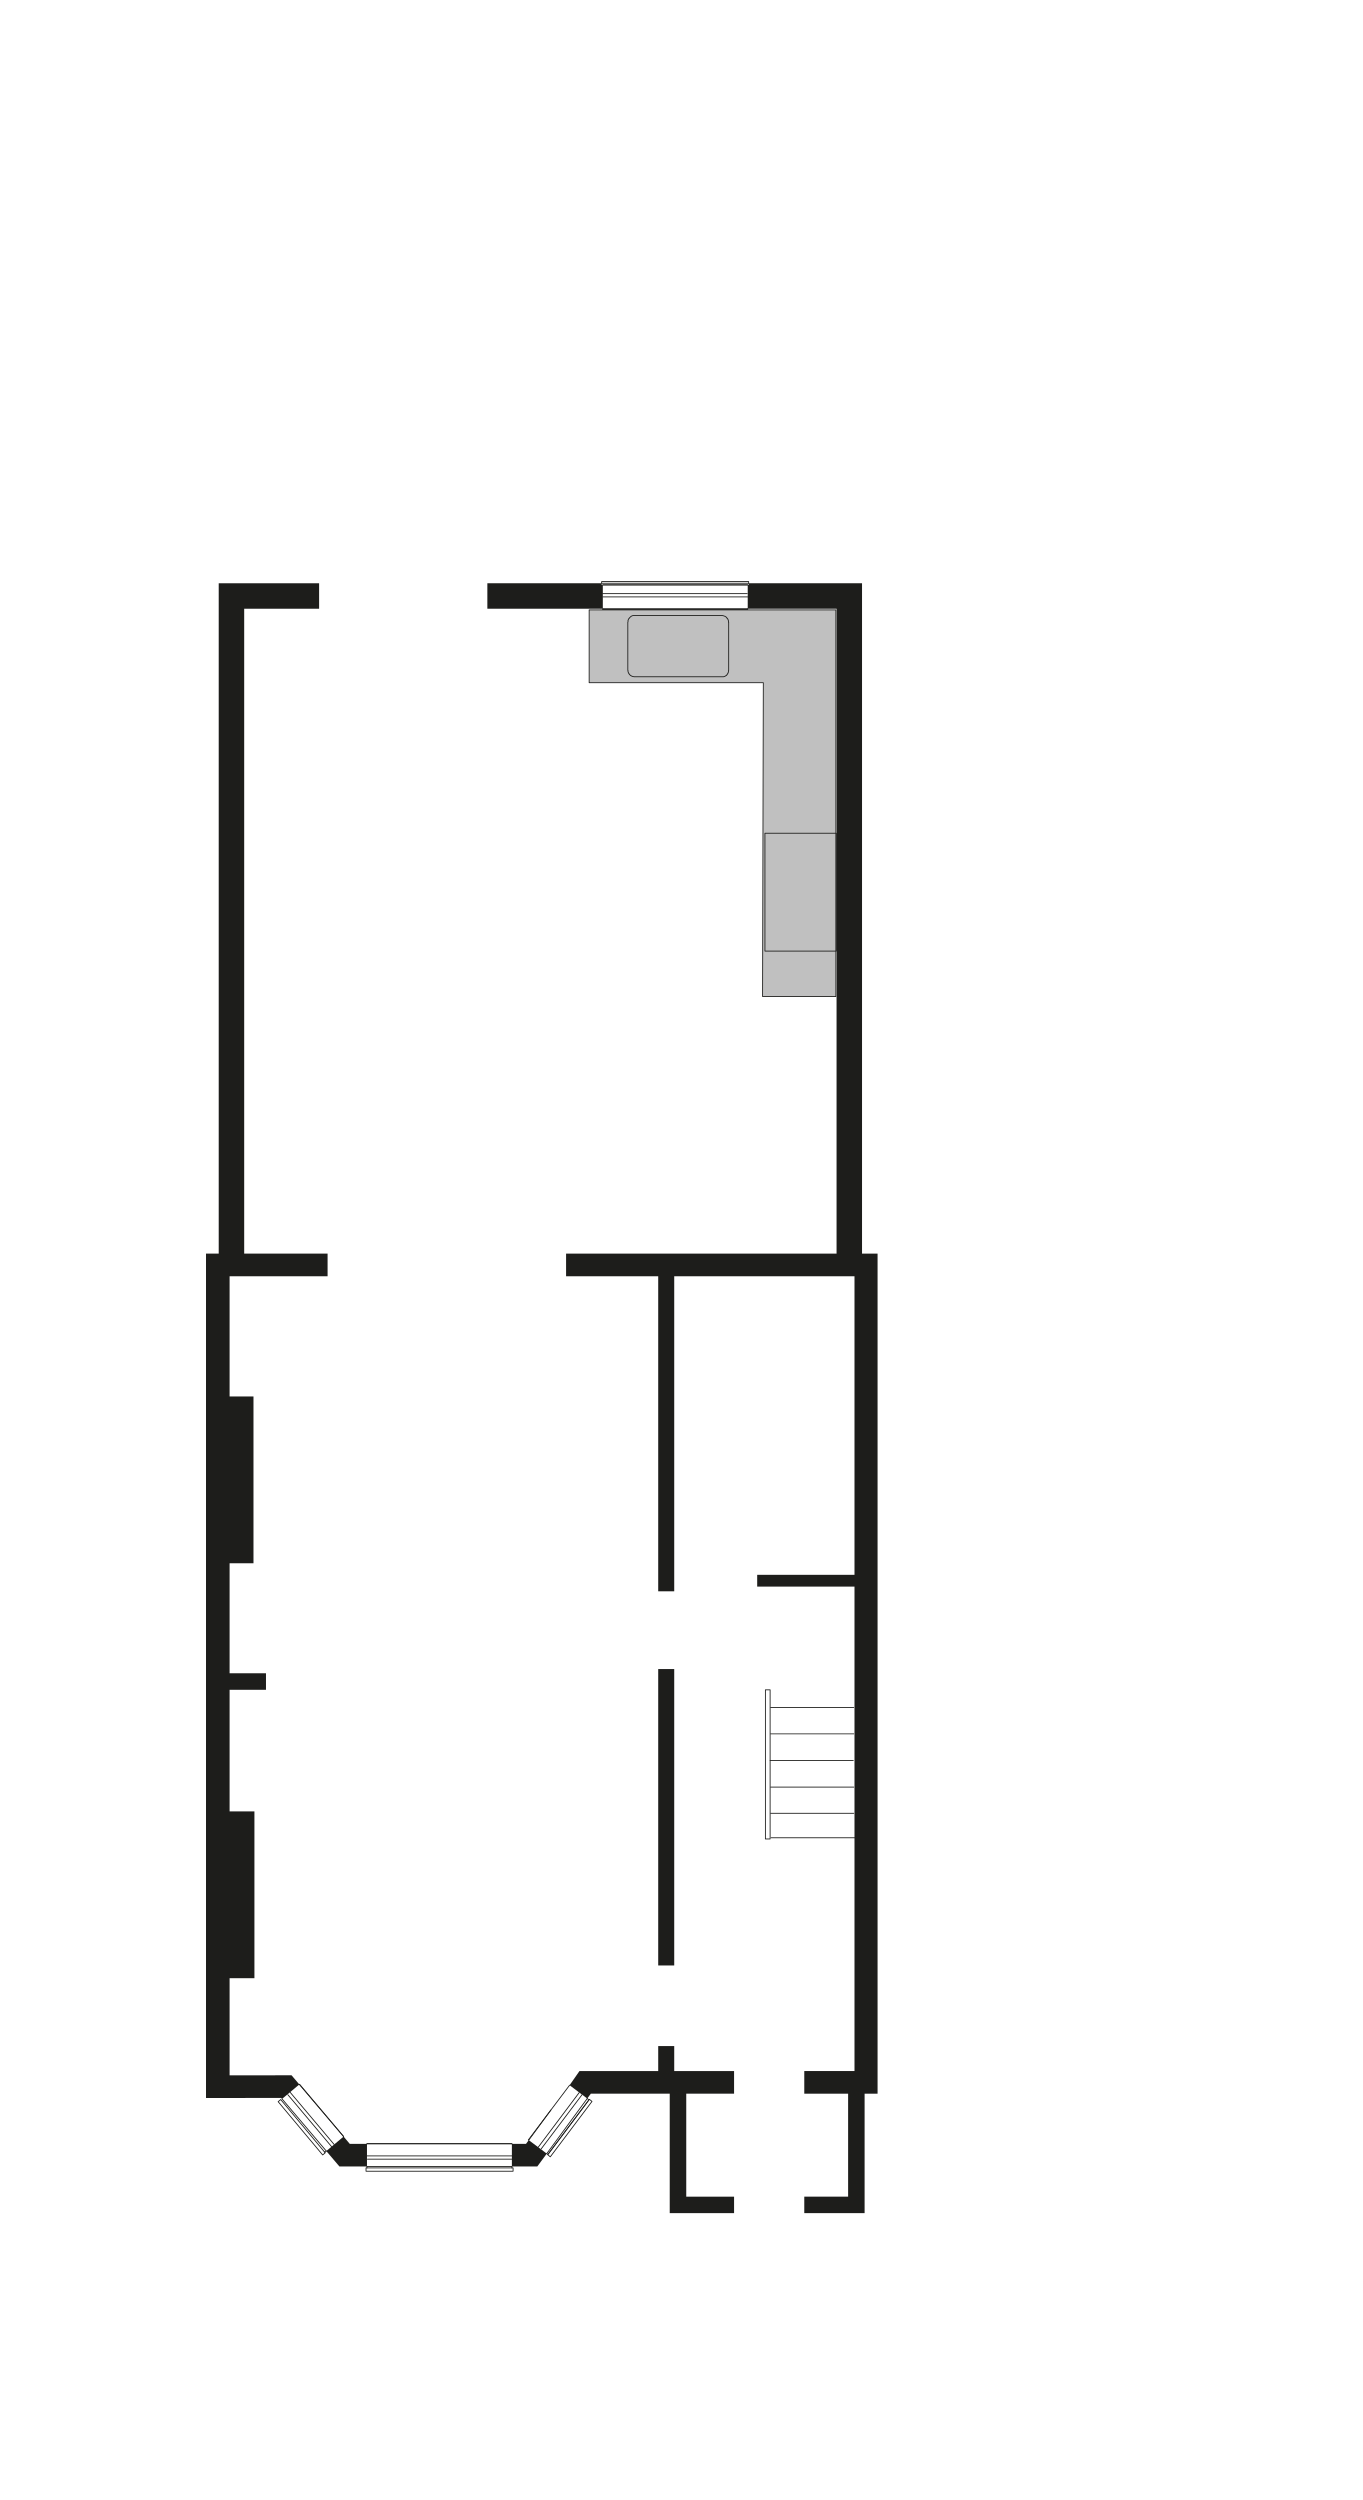
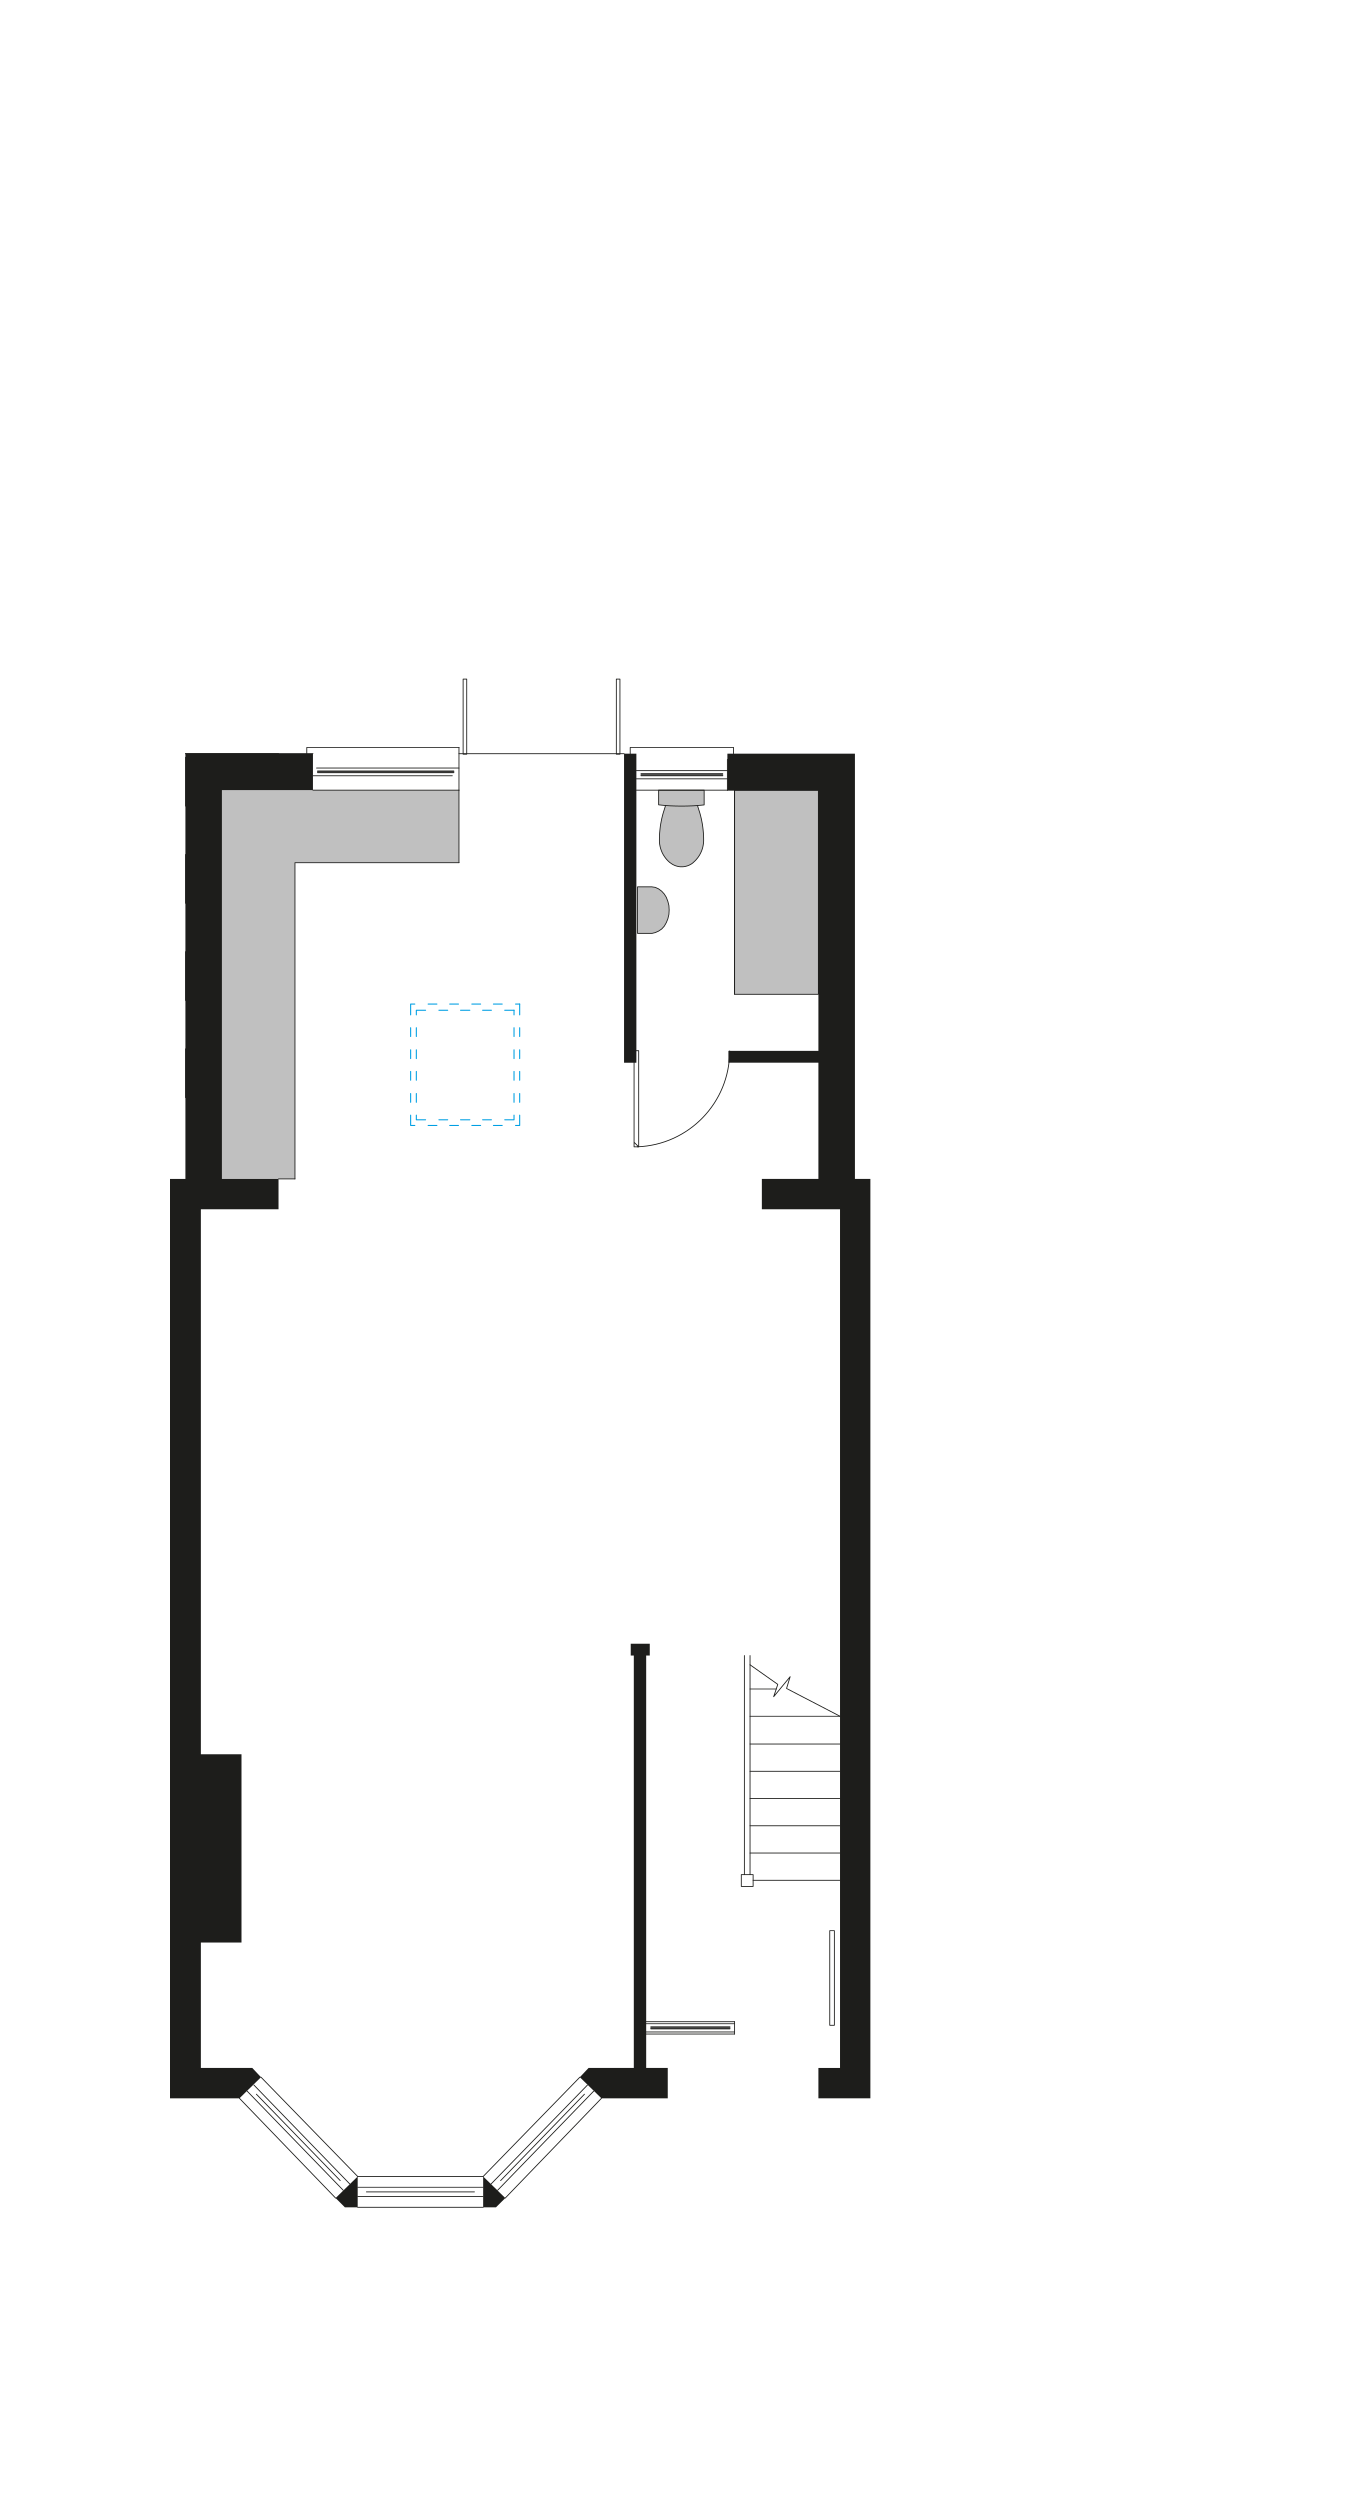
<svg xmlns="http://www.w3.org/2000/svg" viewBox="0 0 318.24 583.97">
  <defs>
-     <style>.a{fill:silver;}.b{fill:none;stroke:#1d1d1b;stroke-linecap:round;stroke-linejoin:round;stroke-width:0.2px;}.c{fill:#1d1d1b;}</style>
+     <style>.a{fill:silver;}.b,.c{fill:none;stroke-linecap:round;stroke-linejoin:round;}.b{stroke:#1d1d1b;stroke-width:0.2px;}.c{stroke:#009fe3;stroke-width:0.25px;}.d{font-size:22.2px;fill:#3a7979;font-family:ArialMT, Arial;}.e{fill:#1d1d1b;}</style>
  </defs>
-   <polygon class="a" points="195.25 142.46 137.62 142.46 137.62 159.47 178.3 159.47 178.13 232.78 195.25 232.78 195.25 142.46" />
-   <polyline class="b" points="123.51 499.91 123.42 499.85 133.05 487.08" />
-   <line class="b" x1="140.54" y1="136.24" x2="174.88" y2="136.24" />
-   <line class="b" x1="174.66" y1="142.19" x2="140.81" y2="142.19" />
-   <polyline class="b" points="174.66 142.19 174.66 142.35 140.81 142.35" />
-   <line class="b" x1="140.81" y1="136.63" x2="174.66" y2="136.63" />
-   <line class="b" x1="140.81" y1="142.35" x2="140.81" y2="142.19" />
-   <line class="b" x1="140.81" y1="139.43" x2="174.66" y2="139.43" />
-   <line class="b" x1="140.76" y1="138.66" x2="174.55" y2="138.66" />
-   <line class="b" x1="174.66" y1="136.63" x2="140.81" y2="136.63" />
-   <polyline class="b" points="140.54 136.24 140.54 135.85 174.88 135.85 174.88 136.24" />
-   <polygon class="b" points="195.25 142.46 137.62 142.46 137.62 159.47 178.3 159.47 178.13 232.78 195.25 232.78 195.25 142.46" />
-   <polygon class="b" points="168.72 143.78 148.19 143.78 147.86 143.78 147.69 143.84 147.58 143.89 147.53 143.89 147.47 143.95 147.36 144 147.36 144.06 147.31 144.06 147.25 144.11 147.2 144.17 147.14 144.22 147.09 144.28 147.03 144.33 147.03 144.39 146.98 144.39 146.98 144.44 146.92 144.5 146.87 144.5 146.87 144.55 146.81 144.61 146.81 144.66 146.76 144.72 146.76 144.77 146.76 144.83 146.7 144.88 146.7 144.94 146.7 144.99 146.7 145.05 146.7 145.1 146.7 145.16 146.7 145.21 146.7 145.27 146.65 145.32 146.65 156.61 146.7 156.61 146.7 156.66 146.7 156.72 146.7 156.83 146.7 156.88 146.7 156.94 146.76 156.99 146.76 157.05 146.76 157.1 146.81 157.16 146.81 157.21 146.87 157.27 146.87 157.32 146.92 157.32 146.92 157.38 146.98 157.43 146.98 157.49 147.03 157.49 147.03 157.54 147.09 157.6 147.14 157.65 147.2 157.71 147.25 157.71 147.31 157.82 147.36 157.82 147.47 157.87 147.53 157.93 147.58 157.93 147.69 157.98 147.86 158.04 148.19 158.09 168.72 158.09 168.99 158.09 169.16 158.04 169.27 157.98 169.32 157.98 169.43 157.93 169.49 157.87 169.54 157.82 169.6 157.82 169.66 157.82 169.71 157.71 169.82 157.65 169.82 157.6 169.82 157.54 169.88 157.54 169.88 157.49 169.93 157.43 169.93 157.38 169.99 157.38 169.99 157.32 170.04 157.27 170.04 157.21 170.09 157.16 170.09 157.1 170.09 157.05 170.15 156.99 170.15 156.94 170.15 156.88 170.15 156.83 170.15 156.72 170.15 156.66 170.21 156.61 170.21 145.32 170.15 145.32 170.15 145.27 170.15 145.21 170.15 145.16 170.15 145.1 170.15 145.05 170.15 144.99 170.15 144.94 170.09 144.88 170.09 144.83 170.09 144.77 170.04 144.72 170.04 144.66 169.99 144.61 169.99 144.55 169.93 144.55 169.93 144.5 169.88 144.5 169.88 144.44 169.82 144.44 169.82 144.39 169.82 144.33 169.71 144.28 169.71 144.22 169.66 144.17 169.6 144.11 169.54 144.11 169.49 144.06 169.43 144 169.32 143.95 169.27 143.95 169.16 143.89 168.99 143.84 168.72 143.78" />
-   <rect class="b" x="85.5" y="506.4" width="34.35" height="0.77" />
-   <line class="b" x1="119.62" y1="504.36" x2="85.83" y2="504.36" />
-   <line class="b" x1="119.57" y1="503.59" x2="85.72" y2="503.59" />
-   <polyline class="b" points="85.72 500.78 85.72 500.73 119.57 500.73 119.57 500.78" />
-   <line class="b" x1="85.72" y1="500.78" x2="119.57" y2="500.78" />
-   <line class="b" x1="119.57" y1="506.07" x2="85.72" y2="506.07" />
-   <line class="b" x1="76.22" y1="502.46" x2="65.88" y2="490.28" />
-   <line class="b" x1="69.92" y1="486.9" x2="80.26" y2="499.08" />
-   <line class="b" x1="85.72" y1="506.4" x2="85.72" y2="506.07" />
-   <polyline class="b" points="76.22 502.46 75.86 502.76 75.75 502.63" />
-   <polyline class="b" points="69.92 486.9 69.97 486.86 80.27 499.07 80.26 499.08" />
-   <line class="b" x1="78.07" y1="500.95" x2="67.77" y2="488.73" />
-   <line class="b" x1="77.46" y1="501.44" x2="67.22" y2="489.28" />
-   <polygon class="b" points="75.37 503.37 64.97 490.93 65.57 490.43 75.97 502.87 75.37 503.37" />
-   <line class="b" x1="199.43" y1="398.84" x2="180" y2="398.84" />
-   <line class="b" x1="199.43" y1="405.01" x2="180" y2="405.01" />
-   <line class="b" x1="199.32" y1="411.23" x2="179.89" y2="411.23" />
-   <line class="b" x1="199.43" y1="417.45" x2="180" y2="417.45" />
-   <line class="b" x1="199.43" y1="423.56" x2="180" y2="423.56" />
-   <line class="b" x1="199.87" y1="429.28" x2="180.11" y2="429.28" />
-   <rect class="b" x="178.79" y="394.72" width="1.1" height="34.84" />
-   <polygon class="b" points="138.28 490.87 128.54 503.81 127.93 503.31 137.68 490.38 138.28 490.87" />
-   <line class="b" x1="135.97" y1="489.28" x2="126.39" y2="501.99" />
-   <line class="b" x1="135.31" y1="488.78" x2="125.73" y2="501.55" />
-   <polyline class="b" points="137.17 490.19 137.56 490.49 127.99 503.26 127.72 503.06" />
-   <line class="b" x1="119.57" y1="506.07" x2="119.57" y2="506.4" />
-   <line class="b" x1="123.51" y1="499.91" x2="128.67" y2="492.89" />
-   <line class="b" x1="137.17" y1="490.19" x2="127.72" y2="503.06" />
-   <rect class="b" x="178.68" y="194.64" width="16.68" height="27.52" />
-   <polygon class="c" points="119.57 506.06 125.51 506.06 127.72 503.06 123.51 499.91 122.87 500.78 119.57 500.78 119.57 506.06" />
-   <polygon class="c" points="76.22 502.46 79.28 506.06 85.72 506.06 85.72 500.78 81.7 500.78 80.26 499.08 76.22 502.46" />
-   <rect class="c" x="153.75" y="389.87" width="3.74" height="69.24" />
-   <polygon class="c" points="171.47 513.11 160.3 513.11 160.3 489.06 171.47 489.06 171.47 483.77 157.49 483.77 157.49 477.94 153.75 477.94 153.75 483.77 135.36 483.77 133.05 487.08 137.17 490.19 138.01 489.06 156.44 489.06 156.44 516.96 171.47 516.96 171.47 513.11" />
-   <polygon class="c" points="199.6 370.61 199.6 483.77 187.87 483.77 187.87 489.06 198.11 489.06 198.11 513.11 187.87 513.11 187.87 516.96 201.96 516.96 201.96 489.06 204.99 489.06 204.99 292.83 201.36 292.83 201.36 136.24 174.88 136.24 174.88 136.63 174.66 136.63 174.66 142.19 195.41 142.19 195.41 292.83 132.23 292.83 132.23 298.12 153.75 298.12 153.75 371.71 157.49 371.71 157.49 298.12 199.6 298.12 199.6 367.86 176.87 367.86 176.87 370.61 199.6 370.61" />
-   <polygon class="c" points="51.09 292.83 51.09 136.24 74.54 136.24 74.54 142.19 57.04 142.19 57.04 292.83 76.52 292.83 76.52 298.12 53.63 298.12 53.63 326.19 59.21 326.19 59.21 365.16 53.63 365.16 53.63 390.86 62.13 390.86 62.13 394.72 53.63 394.72 53.63 423.12 59.43 423.12 59.43 462.09 53.63 462.09 53.63 484.78 68.1 484.76 69.92 486.9 65.88 490.28 65.68 490.05 48.12 490.07 48.12 484.79 48.12 295.42 48.12 292.83 51.09 292.83" />
-   <polygon class="c" points="113.84 142.19 140.81 142.19 140.81 136.63 140.54 136.63 140.54 136.24 113.84 136.24 113.84 142.19" />
+   <polygon class="a" points="171.59 184.57 191.17 184.57 191.17 232.14 191.17 232.26 171.59 232.26 171.59 184.57" />
+   <polygon class="a" points="68.9 275.38 65.06 275.38 51.84 275.38 51.84 184.57 73.1 184.57 107.22 184.57 107.22 201.51 68.9 201.51 68.9 275.38" />
+   <polygon class="a" points="152.29 218.03 148.92 218.03 148.92 207.16 152.29 207.16 153.07 207.28 153.85 207.64 154.57 208.18 155.17 208.84 155.65 209.62 156.01 210.58 156.25 211.54 156.31 212.56 156.25 213.58 156.01 214.6 155.65 215.5 155.17 216.34 154.57 217 153.85 217.49 153.07 217.84 152.29 218.03" />
+   <polygon class="a" points="162.92 188.16 163.36 189.55 163.49 189.96 163.6 190.38 163.71 190.8 163.81 191.22 163.9 191.65 163.98 192.07 164.06 192.5 164.12 192.93 164.18 193.36 164.23 193.79 164.27 194.22 164.31 194.65 164.33 195.09 164.35 195.52 164.36 196.11 164.36 196.44 164.35 196.63 164.34 196.82 164.32 197.01 164.29 197.19 164.26 197.38 164.23 197.56 164.19 197.75 164.15 197.93 164.1 198.11 164.05 198.29 163.99 198.46 163.93 198.64 163.86 198.81 163.79 198.98 163.71 199.15 163.63 199.32 163.54 199.48 163.46 199.65 163.36 199.81 163.26 199.96 163.16 200.12 163.05 200.27 162.94 200.42 162.82 200.56 162.7 200.71 162.58 200.85 162.45 200.99 162.32 201.12 162.18 201.25 162.04 201.38 161.91 201.5 161.86 201.55 161.78 201.61 161.71 201.66 161.63 201.72 161.56 201.77 161.48 201.82 161.4 201.87 161.32 201.91 161.24 201.96 161.16 202 161.08 202.04 161 202.08 160.92 202.12 160.83 202.15 160.75 202.19 160.66 202.22 160.57 202.25 160.49 202.28 160.4 202.3 160.31 202.33 160.22 202.35 160.14 202.37 160.05 202.39 159.96 202.41 159.87 202.42 159.78 202.44 159.68 202.45 159.59 202.46 159.5 202.46 159.41 202.47 159.32 202.47 159.22 202.47 159.13 202.47 159.04 202.47 158.95 202.46 158.85 202.46 158.76 202.45 158.67 202.44 158.58 202.42 158.49 202.41 158.4 202.39 158.31 202.37 158.22 202.35 158.13 202.33 158.05 202.3 157.96 202.28 157.87 202.25 157.78 202.22 157.7 202.19 157.62 202.15 157.53 202.12 157.45 202.08 157.37 202.04 157.28 202 157.2 201.96 157.12 201.91 157.04 201.87 156.97 201.82 156.89 201.77 156.81 201.72 156.74 201.66 156.66 201.61 156.59 201.55 156.5 201.5 156.35 201.38 156.21 201.25 156.07 201.12 155.94 200.99 155.81 200.85 155.68 200.71 155.56 200.56 155.45 200.42 155.34 200.27 155.23 200.12 155.13 199.96 155.03 199.81 154.93 199.65 154.84 199.48 154.76 199.32 154.67 199.15 154.6 198.98 154.53 198.81 154.46 198.64 154.4 198.46 154.34 198.29 154.28 198.11 154.24 197.93 154.19 197.75 154.16 197.56 154.12 197.38 154.09 197.19 154.07 197.01 154.05 196.82 154.04 196.63 154.03 196.44 154.03 196.11 154.04 195.52 154.06 195.09 154.08 194.65 154.12 194.22 154.16 193.79 154.21 193.36 154.26 192.93 154.33 192.5 154.41 192.07 154.49 191.65 154.58 191.22 154.68 190.8 154.79 190.38 154.9 189.96 155.03 189.55 155.47 188.15 155.23 188.14 153.85 188 153.85 184.57 164.48 184.57 164.48 188 164.48 188.02 163.22 188.14 162.92 188.16" />
+   <line class="b" x1="175.2" y1="386.72" x2="175.2" y2="437.89" />
+   <line class="b" x1="173.88" y1="386.72" x2="173.88" y2="437.89" />
+   <line class="b" x1="196.22" y1="432.85" x2="175.2" y2="432.85" />
+   <line class="b" x1="196.22" y1="439.21" x2="175.92" y2="439.21" />
+   <line class="b" x1="196.22" y1="426.48" x2="175.2" y2="426.48" />
+   <line class="b" x1="196.22" y1="420.11" x2="175.2" y2="420.11" />
+   <line class="b" x1="196.22" y1="413.75" x2="175.2" y2="413.75" />
+   <line class="b" x1="196.22" y1="407.38" x2="175.2" y2="407.38" />
+   <line class="b" x1="196.22" y1="400.9" x2="175.2" y2="400.9" />
+   <line class="b" x1="181.32" y1="394.53" x2="175.2" y2="394.53" />
+   <polyline class="b" points="175.2 388.88 181.68 393.45 180.72 396.33 184.57 391.65 183.73 394.41 196.22 400.9" />
+   <rect class="b" x="173.16" y="437.89" width="2.76" height="2.76" />
+   <rect class="b" x="193.82" y="450.98" width="1.08" height="22.1" />
+   <polyline class="b" points="68.9 275.38 68.9 201.51 107.22 201.51" />
+   <polyline class="b" points="107.22 174.6 71.66 174.6 71.66 176.05" />
+   <line class="b" x1="107.21" y1="201.51" x2="107.21" y2="184.57" />
+   <line class="b" x1="171.59" y1="475.13" x2="171.59" y2="472.24" />
+   <polygon class="b" points="152.29 218.03 153.07 217.84 153.85 217.49 154.57 217 155.17 216.34 155.65 215.5 156.01 214.6 156.25 213.58 156.31 212.56 156.25 211.54 156.01 210.58 155.65 209.62 155.17 208.84 154.57 208.18 153.85 207.64 153.07 207.28 152.29 207.16 148.92 207.16 148.92 218.03 152.29 218.03" />
+   <line class="b" x1="83.55" y1="508.4" x2="112.86" y2="508.4" />
+   <polygon class="b" points="164.48 188.02 164.48 188 164.48 184.57 153.85 184.57 153.85 188 155.23 188.14 156.56 188.23 157.89 188.28 159.22 188.3 160.56 188.28 161.89 188.23 163.22 188.14 164.48 188.02" />
+   <polyline class="b" points="155.47 188.15 155.03 189.55 154.9 189.96 154.79 190.38 154.68 190.8 154.58 191.22 154.49 191.65 154.41 192.07 154.33 192.5 154.26 192.93 154.21 193.36 154.16 193.79 154.12 194.22 154.08 194.65 154.06 195.09 154.04 195.52 154.03 196.11 154.03 196.44 154.04 196.63 154.05 196.82 154.07 197.01 154.09 197.19 154.12 197.38 154.16 197.56 154.19 197.75 154.24 197.93 154.28 198.11 154.34 198.29 154.4 198.46 154.46 198.64 154.53 198.81 154.6 198.98 154.67 199.15 154.76 199.32 154.84 199.48 154.93 199.65 155.03 199.81 155.13 199.96 155.23 200.12 155.34 200.27 155.45 200.42 155.56 200.56 155.68 200.71 155.81 200.85 155.94 200.99 156.07 201.12 156.21 201.25 156.35 201.38 156.5 201.5 156.59 201.55 156.66 201.61 156.74 201.66 156.81 201.72 156.89 201.77 156.97 201.82 157.04 201.87 157.12 201.91 157.2 201.96 157.28 202 157.37 202.04 157.45 202.08 157.53 202.12 157.62 202.15 157.7 202.19 157.78 202.22 157.87 202.25 157.96 202.28 158.05 202.3 158.13 202.33 158.22 202.35 158.31 202.37 158.4 202.39 158.49 202.41 158.58 202.42 158.67 202.44 158.76 202.45 158.85 202.46 158.95 202.46 159.04 202.47 159.13 202.47 159.22 202.47 159.32 202.47 159.41 202.47 159.5 202.46 159.59 202.46 159.68 202.45 159.78 202.44 159.87 202.42 159.96 202.41 160.05 202.39 160.14 202.37 160.22 202.35 160.31 202.33 160.4 202.3 160.49 202.28 160.57 202.25 160.66 202.22 160.75 202.19 160.83 202.15 160.92 202.12 161 202.08 161.08 202.04 161.16 202 161.24 201.96 161.32 201.91 161.4 201.87 161.48 201.82 161.56 201.77 161.63 201.72 161.71 201.66 161.78 201.61 161.86 201.55 161.91 201.5 162.04 201.38 162.18 201.25 162.32 201.12 162.45 200.99 162.58 200.85 162.7 200.71 162.82 200.56 162.94 200.42 163.05 200.27 163.16 200.12 163.26 199.96 163.36 199.81 163.46 199.65 163.54 199.48 163.63 199.32 163.71 199.15 163.79 198.98 163.86 198.81 163.93 198.64 163.99 198.46 164.05 198.29 164.1 198.11 164.15 197.93 164.19 197.75 164.23 197.56 164.26 197.38 164.29 197.19 164.32 197.01 164.34 196.82 164.35 196.63 164.36 196.44 164.36 196.11 164.35 195.52 164.33 195.09 164.31 194.65 164.27 194.22 164.23 193.79 164.18 193.36 164.12 192.93 164.06 192.5 163.98 192.07 163.9 191.65 163.81 191.22 163.71 190.8 163.6 190.38 163.49 189.96 163.36 189.55 162.92 188.16" />
+   <line class="b" x1="83.55" y1="510.92" x2="112.86" y2="510.92" />
+   <line class="b" x1="85.59" y1="512" x2="110.82" y2="512" />
+   <line class="b" x1="83.55" y1="515.6" x2="112.86" y2="515.6" />
+   <line class="b" x1="83.55" y1="513.08" x2="112.86" y2="513.08" />
+   <line class="b" x1="60.97" y1="485.21" x2="83.55" y2="508.4" />
+   <line class="b" x1="59.29" y1="487.02" x2="81.75" y2="510.2" />
+   <line class="b" x1="59.89" y1="489.18" x2="79.47" y2="509.36" />
+   <line class="b" x1="55.93" y1="490.14" x2="78.39" y2="513.44" />
+   <line class="b" x1="57.73" y1="488.46" x2="80.19" y2="511.64" />
+   <line class="b" x1="135.44" y1="485.21" x2="112.86" y2="508.4" />
+   <line class="b" x1="137.24" y1="487.02" x2="114.66" y2="510.2" />
+   <line class="b" x1="136.52" y1="489.18" x2="116.94" y2="509.36" />
+   <line class="b" x1="140.49" y1="490.14" x2="118.02" y2="513.44" />
+   <line class="b" x1="138.68" y1="488.46" x2="116.22" y2="511.64" />
+   <line class="b" x1="152.02" y1="473.92" x2="170.51" y2="473.92" />
+   <polyline class="b" points="170.51 473.8 152.02 473.8 152.38 473.8" />
+   <line class="b" x1="152.02" y1="473.56" x2="170.51" y2="473.56" />
+   <line class="b" x1="152.02" y1="473.44" x2="170.51" y2="473.44" />
+   <polyline class="b" points="171.59 472.72 150.94 472.72 152.38 472.72" />
+   <line class="b" x1="150.94" y1="474.64" x2="171.59" y2="474.64" />
+   <line class="b" x1="171.59" y1="475.13" x2="150.94" y2="475.13" />
+   <line class="b" x1="171.59" y1="472.24" x2="150.94" y2="472.24" />
+   <line class="b" x1="43.32" y1="176.89" x2="43.32" y2="188.3" />
+   <line class="b" x1="43.32" y1="199.59" x2="43.32" y2="211" />
+   <line class="b" x1="43.32" y1="222.29" x2="43.32" y2="233.7" />
+   <line class="b" x1="43.32" y1="244.99" x2="43.32" y2="256.4" />
+   <line class="b" x1="107.21" y1="184.57" x2="107.21" y2="174.6" />
+   <line class="b" x1="107.21" y1="184.57" x2="73.1" y2="184.57" />
+   <line class="b" x1="74.18" y1="180.49" x2="106.01" y2="180.49" />
+   <line class="b" x1="74.18" y1="180.37" x2="106.01" y2="180.37" />
+   <line class="b" x1="106.01" y1="180.13" x2="74.18" y2="180.13" />
+   <line class="b" x1="74.18" y1="180.13" x2="106.01" y2="180.13" />
+   <line class="b" x1="107.21" y1="179.41" x2="73.94" y2="179.41" />
+   <line class="b" x1="73.1" y1="181.21" x2="105.65" y2="181.21" />
+   <line class="b" x1="191.17" y1="184.57" x2="169.91" y2="184.57" />
+   <rect class="b" x="108.18" y="158.63" width="0.84" height="17.54" />
+   <rect class="b" x="143.97" y="158.63" width="0.84" height="17.54" />
+   <line class="b" x1="145.77" y1="176.05" x2="107.21" y2="176.05" />
+   <line class="b" x1="65.06" y1="176.05" x2="43.32" y2="176.05" />
+   <line class="b" x1="43.32" y1="176.05" x2="73.1" y2="176.05" />
+   <line class="b" x1="169.91" y1="184.57" x2="169.91" y2="177.37" />
+   <line class="b" x1="169.91" y1="184.57" x2="148.65" y2="184.57" />
+   <line class="b" x1="149.73" y1="181.21" x2="168.83" y2="181.21" />
+   <polyline class="b" points="168.83 181.09 149.74 181.09 150.09 181.09" />
+   <line class="b" x1="149.73" y1="180.85" x2="168.83" y2="180.85" />
+   <line class="b" x1="149.73" y1="180.73" x2="168.83" y2="180.73" />
+   <polyline class="b" points="169.91 180.01 148.65 180.01 150.09 180.01" />
+   <line class="b" x1="148.65" y1="181.93" x2="169.91" y2="181.93" />
+   <polyline class="b" points="147.21 176.05 147.21 174.6 171.35 174.6 171.35 176.05" />
+   <line class="b" x1="171.59" y1="232.26" x2="171.59" y2="184.57" />
+   <line class="b" x1="191.17" y1="232.14" x2="191.17" y2="184.57" />
+   <rect class="b" x="171.59" y="184.57" width="19.58" height="47.68" />
+   <line class="b" x1="65.06" y1="275.38" x2="68.9" y2="275.38" />
+   <path class="b" d="M148.9,267.88a22.4,22.4,0,0,0,21.55-22.39" />
+   <polyline class="b" points="148.11 266.81 149.19 267.89 148.11 267.89 148.11 245.43 149.19 245.43 149.19 267.89" />
+   <line class="c" x1="117.9" y1="235.98" x2="120.07" y2="235.98" />
+   <line class="c" x1="112.74" y1="235.98" x2="114.78" y2="235.98" />
+   <line class="c" x1="107.58" y1="235.98" x2="109.74" y2="235.98" />
+   <line class="c" x1="102.53" y1="235.98" x2="104.57" y2="235.98" />
+   <polyline class="c" points="97.25 237.06 97.25 235.98 99.41 235.98" />
+   <line class="c" x1="97.25" y1="242.11" x2="97.25" y2="240.07" />
+   <line class="c" x1="97.25" y1="247.27" x2="97.25" y2="245.23" />
+   <line class="c" x1="97.25" y1="252.32" x2="97.25" y2="250.28" />
+   <line class="c" x1="97.25" y1="257.48" x2="97.25" y2="255.44" />
+   <polyline class="c" points="99.41 261.57 97.25 261.57 97.25 260.49" />
+   <line class="c" x1="104.57" y1="261.57" x2="102.53" y2="261.57" />
+   <line class="c" x1="109.74" y1="261.57" x2="107.58" y2="261.57" />
+   <line class="c" x1="114.78" y1="261.57" x2="112.74" y2="261.57" />
+   <polyline class="c" points="120.07 260.49 120.07 261.57 117.91 261.57" />
+   <line class="c" x1="120.07" y1="255.44" x2="120.07" y2="257.48" />
+   <line class="c" x1="120.07" y1="250.28" x2="120.07" y2="252.32" />
+   <line class="c" x1="120.07" y1="245.23" x2="120.07" y2="247.27" />
+   <line class="c" x1="120.07" y1="240.07" x2="120.07" y2="242.11" />
+   <line class="c" x1="120.07" y1="235.98" x2="120.07" y2="237.06" />
+   <line class="c" x1="120.43" y1="234.54" x2="121.39" y2="234.54" />
+   <line class="c" x1="115.26" y1="234.54" x2="117.3" y2="234.54" />
+   <line class="c" x1="110.22" y1="234.54" x2="112.26" y2="234.54" />
+   <line class="c" x1="105.05" y1="234.54" x2="107.09" y2="234.54" />
+   <line class="c" x1="100.01" y1="234.54" x2="102.05" y2="234.54" />
+   <polyline class="c" points="95.92 237.06 95.92 234.54 96.89 234.54" />
+   <line class="c" x1="95.92" y1="242.11" x2="95.92" y2="240.07" />
+   <line class="c" x1="95.92" y1="247.27" x2="95.92" y2="245.23" />
+   <line class="c" x1="95.92" y1="252.32" x2="95.92" y2="250.28" />
+   <line class="c" x1="95.92" y1="257.48" x2="95.92" y2="255.44" />
+   <polyline class="c" points="96.89 262.89 95.92 262.89 95.92 260.49" />
+   <line class="c" x1="102.05" y1="262.89" x2="100.01" y2="262.89" />
+   <line class="c" x1="107.09" y1="262.89" x2="105.05" y2="262.89" />
+   <line class="c" x1="112.26" y1="262.89" x2="110.22" y2="262.89" />
+   <line class="c" x1="117.3" y1="262.89" x2="115.26" y2="262.89" />
+   <polyline class="c" points="121.39 260.49 121.39 262.89 120.43 262.89" />
+   <line class="c" x1="121.39" y1="255.44" x2="121.39" y2="257.48" />
+   <line class="c" x1="121.39" y1="250.28" x2="121.39" y2="252.32" />
+   <line class="c" x1="121.39" y1="245.23" x2="121.39" y2="247.27" />
+   <line class="c" x1="121.39" y1="240.07" x2="121.39" y2="242.11" />
+   <line class="c" x1="121.39" y1="234.54" x2="121.39" y2="237.06" />
+   <text class="d" transform="translate(47.71 600.81)">56 Montpelier 000</text>
+   <polygon class="e" points="73.1 176.05 73.1 184.57 51.84 184.57 51.84 275.38 65.06 275.38 65.06 282.47 46.92 282.47 46.92 409.78 56.41 409.78 56.41 453.75 46.92 453.75 46.92 483.05 58.93 483.05 60.97 485.21 55.93 490.14 39.71 490.14 39.71 275.38 43.31 275.38 43.31 256.4 43.31 244.99 43.31 233.7 43.31 222.29 43.31 211 43.31 199.59 43.31 188.3 43.31 176.89 43.31 176.05 65.06 176.05 73.1 176.05" />
+   <rect class="e" x="145.77" y="176.05" width="2.88" height="72.19" />
+   <polygon class="e" points="150.94 483.05 155.98 483.05 155.98 490.14 140.49 490.14 135.44 485.21 137.48 483.05 148.05 483.05 148.05 386.72 147.33 386.72 147.33 383.96 148.05 383.96 151.78 383.96 151.78 384.92 151.78 385.52 151.78 386.12 151.78 386.72 150.94 386.72 150.94 472.24 150.94 475.13 150.94 483.05" />
+   <polygon class="e" points="112.86 515.6 112.86 508.4 118.03 513.44 115.86 515.6 112.86 515.6" />
+   <polygon class="e" points="78.39 513.44 83.55 508.4 83.55 515.6 80.55 515.6 78.39 513.44" />
+   <polygon class="e" points="191.17 245.47 170.15 245.47 170.15 248.23 191.17 248.23 191.17 275.38 177.96 275.38 177.96 282.47 196.22 282.47 196.22 483.05 191.17 483.05 191.17 490.14 203.31 490.14 203.31 275.38 199.7 275.38 199.7 265.65 199.7 254.36 199.7 242.95 199.7 231.66 199.7 220.25 199.7 208.96 199.7 197.55 199.7 186.26 199.7 176.05 169.91 176.05 169.91 184.57 191.17 184.57 191.17 245.47" />
</svg>
